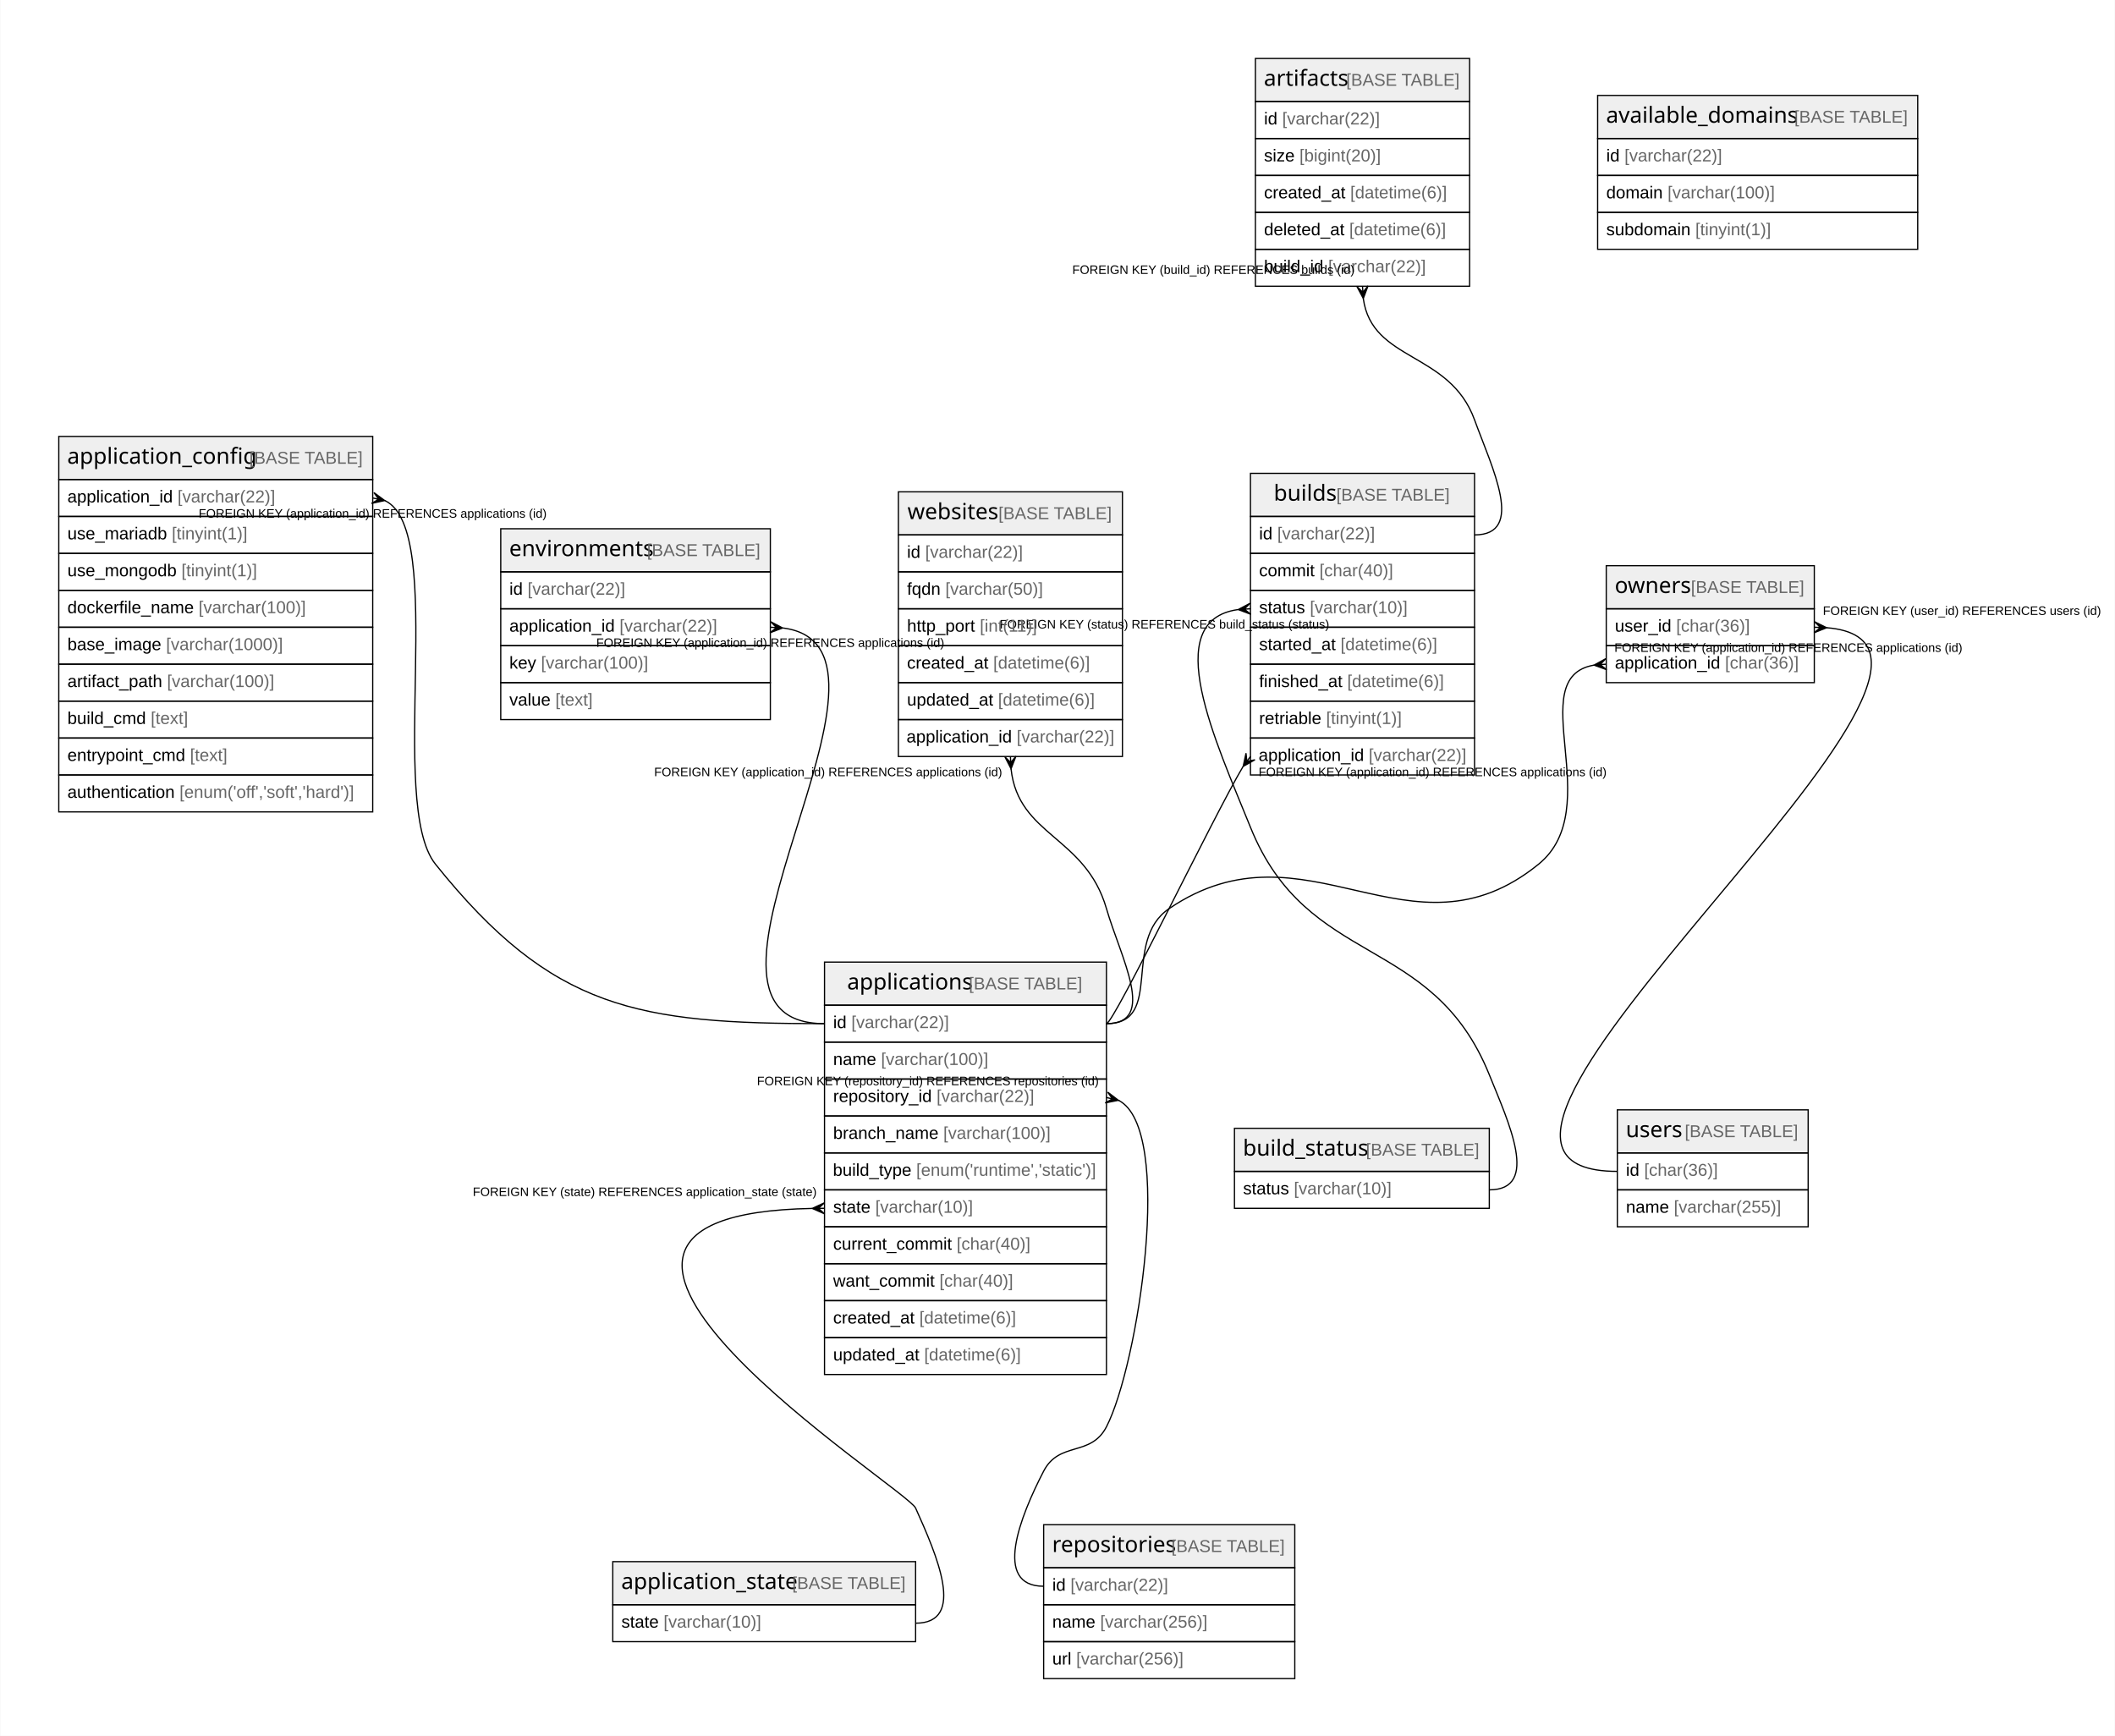
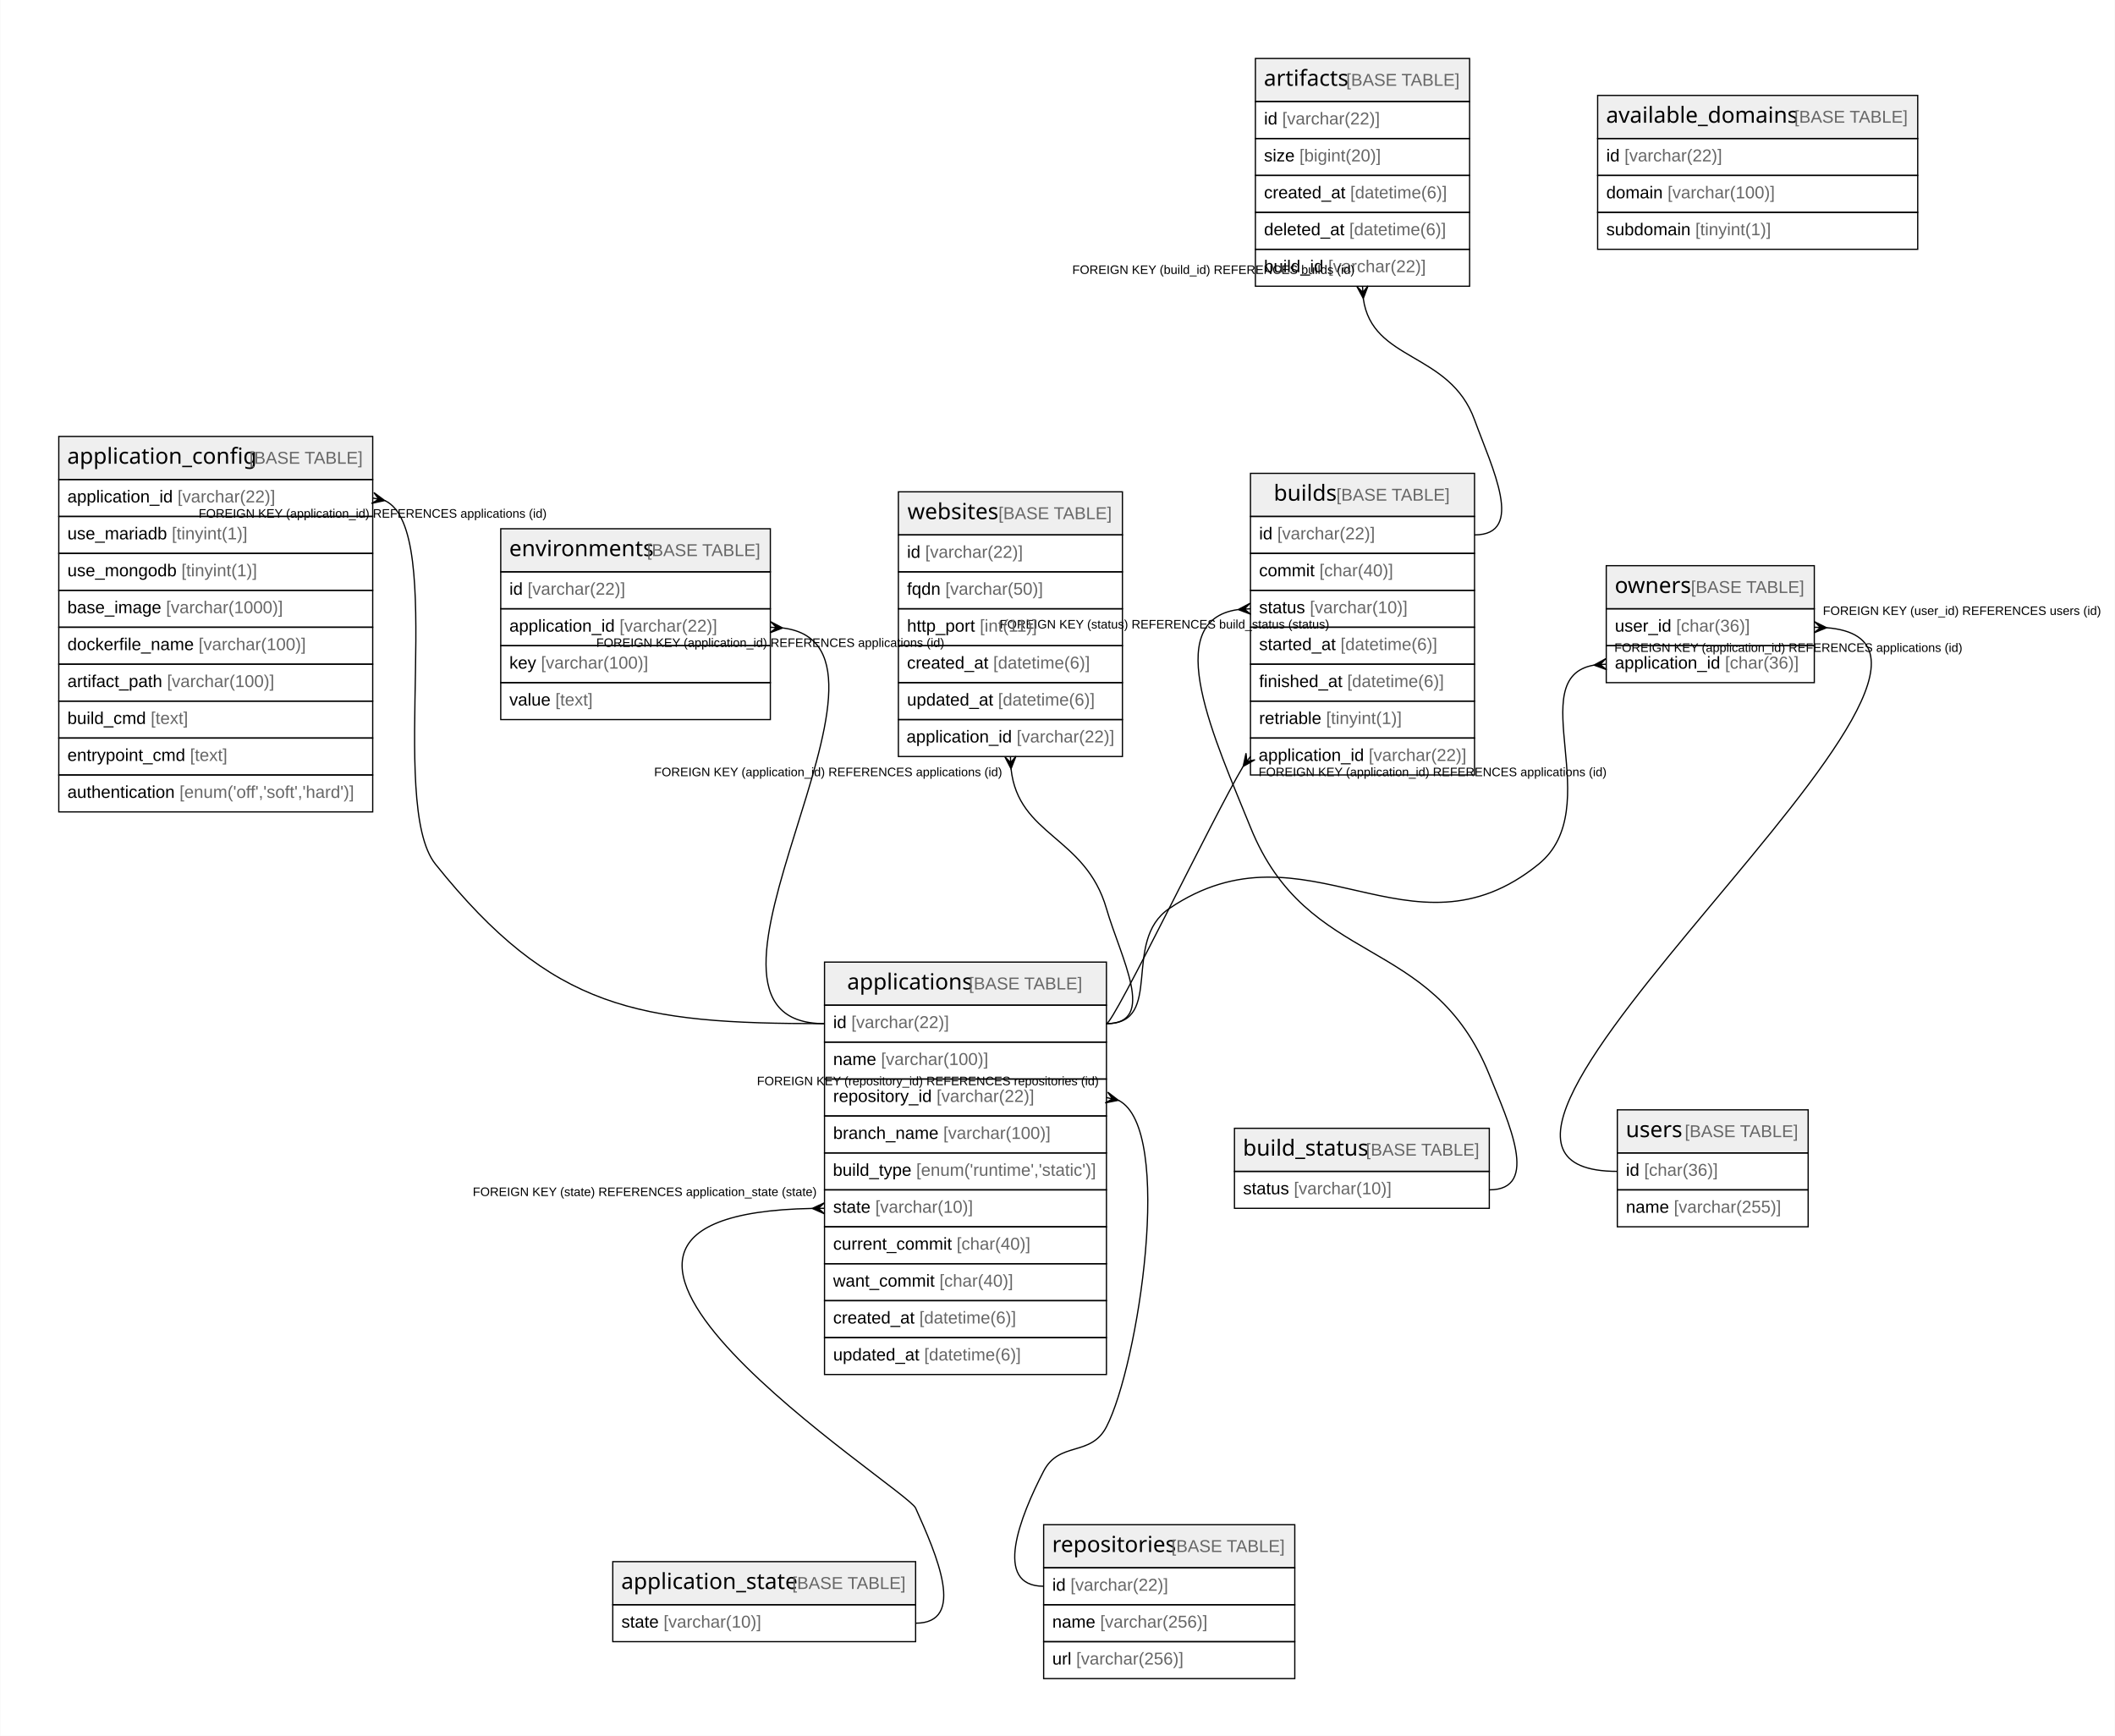
<svg xmlns="http://www.w3.org/2000/svg" width="1718pt" height="1410pt" viewBox="0.00 0.00 1717.50 1410.00">
  <g id="graph0" class="graph" transform="scale(1 1) rotate(0) translate(4 1406)">
    <polygon fill="#ffffff" stroke="transparent" points="-4,4 -4,-1406 1713.5,-1406 1713.5,4 -4,4" />
    <g id="node1" class="node">
      <polygon fill="#efefef" stroke="transparent" points="665.5,-589.5 665.5,-624.5 894.5,-624.5 894.5,-589.5 665.5,-589.5" />
      <polygon fill="none" stroke="#000000" points="665.5,-589.5 665.5,-624.5 894.5,-624.5 894.5,-589.5 665.5,-589.5" />
      <text text-anchor="start" x="683.862" y="-602.3" font-family="Arial Bold" font-size="18.00" fill="#000000">applications</text>
      <text text-anchor="start" x="778.884" y="-602.3" font-family="Arial" font-size="14.00" fill="#000000"> </text>
      <text text-anchor="start" x="782.775" y="-602.3" font-family="Arial" font-size="14.00" fill="#666666">[BASE TABLE]</text>
      <polygon fill="none" stroke="#000000" points="665.5,-559.5 665.5,-589.5 894.5,-589.5 894.5,-559.5 665.5,-559.5" />
      <text text-anchor="start" x="672.5" y="-570.9" font-family="Arial" font-size="14.00" fill="#000000">id </text>
      <text text-anchor="start" x="687.28" y="-570.9" font-family="Arial" font-size="14.00" fill="#666666">[varchar(22)]</text>
      <polygon fill="none" stroke="#000000" points="665.5,-529.5 665.5,-559.5 894.5,-559.5 894.5,-529.5 665.5,-529.5" />
      <text text-anchor="start" x="672.5" y="-540.9" font-family="Arial" font-size="14.00" fill="#000000">name </text>
      <text text-anchor="start" x="711.399" y="-540.9" font-family="Arial" font-size="14.00" fill="#666666">[varchar(100)]</text>
      <polygon fill="none" stroke="#000000" points="665.5,-499.5 665.5,-529.5 894.5,-529.5 894.5,-499.5 665.5,-499.5" />
      <text text-anchor="start" x="672.5" y="-510.9" font-family="Arial" font-size="14.00" fill="#000000">repository_id </text>
      <text text-anchor="start" x="756.511" y="-510.9" font-family="Arial" font-size="14.00" fill="#666666">[varchar(22)]</text>
      <polygon fill="none" stroke="#000000" points="665.5,-469.5 665.5,-499.5 894.5,-499.5 894.5,-469.5 665.5,-469.5" />
      <text text-anchor="start" x="672.5" y="-480.9" font-family="Arial" font-size="14.00" fill="#000000">branch_name </text>
      <text text-anchor="start" x="761.973" y="-480.9" font-family="Arial" font-size="14.00" fill="#666666">[varchar(100)]</text>
      <polygon fill="none" stroke="#000000" points="665.5,-439.5 665.5,-469.5 894.5,-469.5 894.5,-439.5 665.5,-439.5" />
      <text text-anchor="start" x="672.301" y="-450.9" font-family="Arial" font-size="14.00" fill="#000000">build_type </text>
      <text text-anchor="start" x="739.991" y="-450.9" font-family="Arial" font-size="14.00" fill="#666666">[enum('runtime','static')]</text>
      <polygon fill="none" stroke="#000000" points="665.5,-409.5 665.5,-439.5 894.5,-439.5 894.5,-409.5 665.5,-409.5" />
      <text text-anchor="start" x="672.5" y="-420.9" font-family="Arial" font-size="14.00" fill="#000000">state </text>
      <text text-anchor="start" x="706.737" y="-420.9" font-family="Arial" font-size="14.00" fill="#666666">[varchar(10)]</text>
      <polygon fill="none" stroke="#000000" points="665.5,-379.5 665.5,-409.5 894.5,-409.5 894.5,-379.5 665.5,-379.5" />
      <text text-anchor="start" x="672.5" y="-390.9" font-family="Arial" font-size="14.00" fill="#000000">current_commit </text>
      <text text-anchor="start" x="772.834" y="-390.9" font-family="Arial" font-size="14.00" fill="#666666">[char(40)]</text>
      <polygon fill="none" stroke="#000000" points="665.5,-349.5 665.5,-379.5 894.5,-379.5 894.5,-349.5 665.5,-349.5" />
      <text text-anchor="start" x="672.5" y="-360.9" font-family="Arial" font-size="14.00" fill="#000000">want_commit </text>
      <text text-anchor="start" x="758.837" y="-360.9" font-family="Arial" font-size="14.00" fill="#666666">[char(40)]</text>
      <polygon fill="none" stroke="#000000" points="665.5,-319.5 665.5,-349.5 894.5,-349.5 894.5,-319.5 665.5,-319.5" />
      <text text-anchor="start" x="672.5" y="-330.9" font-family="Arial" font-size="14.00" fill="#000000">created_at </text>
      <text text-anchor="start" x="742.528" y="-330.9" font-family="Arial" font-size="14.00" fill="#666666">[datetime(6)]</text>
      <polygon fill="none" stroke="#000000" points="665.5,-289.5 665.5,-319.5 894.5,-319.5 894.5,-289.5 665.5,-289.5" />
      <text text-anchor="start" x="672.5" y="-300.9" font-family="Arial" font-size="14.00" fill="#000000">updated_at </text>
      <text text-anchor="start" x="746.433" y="-300.9" font-family="Arial" font-size="14.00" fill="#666666">[datetime(6)]</text>
    </g>
    <g id="node3" class="node">
      <polygon fill="#efefef" stroke="transparent" points="493.5,-102.5 493.5,-137.5 739.5,-137.5 739.5,-102.5 493.5,-102.5" />
      <polygon fill="none" stroke="#000000" points="493.5,-102.5 493.5,-137.5 739.5,-137.5 739.5,-102.5 493.5,-102.5" />
      <text text-anchor="start" x="500.351" y="-115.3" font-family="Arial Bold" font-size="18.00" fill="#000000">application_state</text>
      <text text-anchor="start" x="635.396" y="-115.3" font-family="Arial" font-size="14.00" fill="#000000"> </text>
      <text text-anchor="start" x="639.286" y="-115.3" font-family="Arial" font-size="14.00" fill="#666666">[BASE TABLE]</text>
      <polygon fill="none" stroke="#000000" points="493.5,-72.5 493.5,-102.5 739.5,-102.5 739.5,-72.5 493.5,-72.5" />
      <text text-anchor="start" x="500.5" y="-83.9" font-family="Arial" font-size="14.00" fill="#000000">state </text>
      <text text-anchor="start" x="534.737" y="-83.9" font-family="Arial" font-size="14.00" fill="#666666">[varchar(10)]</text>
    </g>
    <g id="edge2" class="edge">
      <path fill="none" stroke="#000000" d="M655.394,-424.407C378.829,-419.204 732.274,-197.126 739.5,-181 756.492,-143.077 781.056,-87.5 739.5,-87.5" />
      <polygon fill="#000000" stroke="#000000" points="655.5,-424.408 665.459,-429 660.5,-424.454 665.5,-424.5 665.5,-424.5 665.5,-424.5 660.5,-424.454 665.541,-420 655.5,-424.408 655.5,-424.408" />
      <text text-anchor="start" x="379.761" y="-434.5" font-family="Arial" font-size="10.00" fill="#000000">FOREIGN KEY (state) REFERENCES application_state (state)</text>
    </g>
    <g id="node10" class="node">
      <polygon fill="#efefef" stroke="transparent" points="843.5,-132.5 843.5,-167.5 1047.5,-167.5 1047.5,-132.5 843.5,-132.5" />
      <polygon fill="none" stroke="#000000" points="843.5,-132.5 843.5,-167.5 1047.5,-167.5 1047.5,-132.5 843.5,-132.5" />
      <text text-anchor="start" x="850.37" y="-145.3" font-family="Arial Bold" font-size="18.00" fill="#000000">repositories</text>
      <text text-anchor="start" x="943.376" y="-145.3" font-family="Arial" font-size="14.00" fill="#000000"> </text>
      <text text-anchor="start" x="947.267" y="-145.3" font-family="Arial" font-size="14.00" fill="#666666">[BASE TABLE]</text>
      <polygon fill="none" stroke="#000000" points="843.5,-102.5 843.5,-132.5 1047.5,-132.5 1047.5,-102.5 843.5,-102.5" />
      <text text-anchor="start" x="850.5" y="-113.9" font-family="Arial" font-size="14.00" fill="#000000">id </text>
      <text text-anchor="start" x="865.28" y="-113.9" font-family="Arial" font-size="14.00" fill="#666666">[varchar(22)]</text>
      <polygon fill="none" stroke="#000000" points="843.5,-72.5 843.5,-102.5 1047.5,-102.5 1047.5,-72.5 843.5,-72.5" />
      <text text-anchor="start" x="850.5" y="-83.9" font-family="Arial" font-size="14.00" fill="#000000">name </text>
      <text text-anchor="start" x="889.399" y="-83.9" font-family="Arial" font-size="14.00" fill="#666666">[varchar(256)]</text>
      <polygon fill="none" stroke="#000000" points="843.5,-42.5 843.5,-72.5 1047.5,-72.5 1047.5,-42.5 843.5,-42.5" />
      <text text-anchor="start" x="850.5" y="-53.9" font-family="Arial" font-size="14.00" fill="#000000">url </text>
      <text text-anchor="start" x="869.94" y="-53.9" font-family="Arial" font-size="14.00" fill="#666666">[varchar(256)]</text>
    </g>
    <g id="edge1" class="edge">
      <path fill="none" stroke="#000000" d="M904.312,-512.222C950.075,-489.092 920.192,-296.584 894.5,-247 881.736,-222.366 856.264,-235.634 843.5,-211 824.382,-174.103 801.944,-117.5 843.5,-117.5" />
      <polygon fill="#000000" stroke="#000000" points="904.241,-512.239 893.482,-510.117 899.37,-513.369 894.5,-514.5 894.5,-514.5 894.5,-514.5 899.37,-513.369 895.518,-518.883 904.241,-512.239 904.241,-512.239" />
      <text text-anchor="start" x="610.611" y="-524.5" font-family="Arial" font-size="10.00" fill="#000000">FOREIGN KEY (repository_id) REFERENCES repositories (id)</text>
    </g>
    <g id="node2" class="node">
      <polygon fill="#efefef" stroke="transparent" points="43.5,-1016.5 43.5,-1051.5 298.5,-1051.5 298.5,-1016.5 43.5,-1016.5" />
      <polygon fill="none" stroke="#000000" points="43.5,-1016.5 43.5,-1051.5 298.5,-1051.5 298.5,-1016.5 43.5,-1016.5" />
      <text text-anchor="start" x="50.352" y="-1029.3" font-family="Arial Bold" font-size="18.00" fill="#000000">application_config</text>
      <text text-anchor="start" x="194.395" y="-1029.3" font-family="Arial" font-size="14.00" fill="#000000"> </text>
      <text text-anchor="start" x="198.285" y="-1029.3" font-family="Arial" font-size="14.00" fill="#666666">[BASE TABLE]</text>
      <polygon fill="none" stroke="#000000" points="43.5,-986.5 43.5,-1016.5 298.5,-1016.5 298.5,-986.5 43.5,-986.5" />
      <text text-anchor="start" x="50.5" y="-997.9" font-family="Arial" font-size="14.00" fill="#000000">application_id </text>
      <text text-anchor="start" x="139.968" y="-997.9" font-family="Arial" font-size="14.00" fill="#666666">[varchar(22)]</text>
      <polygon fill="none" stroke="#000000" points="43.5,-956.5 43.5,-986.5 298.5,-986.5 298.5,-956.5 43.5,-956.5" />
      <text text-anchor="start" x="50.5" y="-967.9" font-family="Arial" font-size="14.00" fill="#000000">use_mariadb </text>
      <text text-anchor="start" x="135.297" y="-967.9" font-family="Arial" font-size="14.00" fill="#666666">[tinyint(1)]</text>
      <polygon fill="none" stroke="#000000" points="43.5,-926.5 43.5,-956.5 298.5,-956.5 298.5,-926.5 43.5,-926.5" />
      <text text-anchor="start" x="50.5" y="-937.9" font-family="Arial" font-size="14.00" fill="#000000">use_mongodb </text>
      <text text-anchor="start" x="143.095" y="-937.9" font-family="Arial" font-size="14.00" fill="#666666">[tinyint(1)]</text>
      <polygon fill="none" stroke="#000000" points="43.5,-896.5 43.5,-926.5 298.5,-926.5 298.5,-896.5 43.5,-896.5" />
-       <text text-anchor="start" x="50.5" y="-907.9" font-family="Arial" font-size="14.00" fill="#000000">dockerfile_name </text>
-       <text text-anchor="start" x="157.076" y="-907.9" font-family="Arial" font-size="14.00" fill="#666666">[varchar(100)]</text>
+       <text text-anchor="start" x="50.5" y="-907.9" font-family="Arial" font-size="14.00" fill="#000000">base_image </text>
+       <text text-anchor="start" x="130.636" y="-907.9" font-family="Arial" font-size="14.00" fill="#666666">[varchar(1000)]</text>
      <polygon fill="none" stroke="#000000" points="43.5,-866.5 43.5,-896.5 298.5,-896.5 298.5,-866.5 43.5,-866.5" />
-       <text text-anchor="start" x="50.5" y="-877.9" font-family="Arial" font-size="14.00" fill="#000000">base_image </text>
-       <text text-anchor="start" x="130.636" y="-877.9" font-family="Arial" font-size="14.00" fill="#666666">[varchar(1000)]</text>
+       <text text-anchor="start" x="50.5" y="-877.9" font-family="Arial" font-size="14.00" fill="#000000">dockerfile_name </text>
+       <text text-anchor="start" x="157.076" y="-877.9" font-family="Arial" font-size="14.00" fill="#666666">[varchar(100)]</text>
      <polygon fill="none" stroke="#000000" points="43.5,-836.5 43.5,-866.5 298.5,-866.5 298.5,-836.5 43.5,-836.5" />
      <text text-anchor="start" x="50.5" y="-847.9" font-family="Arial" font-size="14.00" fill="#000000">artifact_path </text>
      <text text-anchor="start" x="131.416" y="-847.9" font-family="Arial" font-size="14.00" fill="#666666">[varchar(100)]</text>
      <polygon fill="none" stroke="#000000" points="43.5,-806.5 43.5,-836.5 298.5,-836.5 298.5,-806.5 43.5,-806.5" />
      <text text-anchor="start" x="50.5" y="-817.9" font-family="Arial" font-size="14.00" fill="#000000">build_cmd </text>
      <text text-anchor="start" x="118.177" y="-817.9" font-family="Arial" font-size="14.00" fill="#666666">[text]</text>
      <polygon fill="none" stroke="#000000" points="43.5,-776.5 43.5,-806.5 298.5,-806.5 298.5,-776.5 43.5,-776.5" />
      <text text-anchor="start" x="50.5" y="-787.9" font-family="Arial" font-size="14.00" fill="#000000">entrypoint_cmd </text>
      <text text-anchor="start" x="150.078" y="-787.9" font-family="Arial" font-size="14.00" fill="#666666">[text]</text>
      <polygon fill="none" stroke="#000000" points="43.5,-746.5 43.5,-776.5 298.5,-776.5 298.5,-746.5 43.5,-746.5" />
      <text text-anchor="start" x="50.5" y="-757.9" font-family="Arial" font-size="14.00" fill="#000000">authentication </text>
      <text text-anchor="start" x="141.536" y="-757.9" font-family="Arial" font-size="14.00" fill="#666666">[enum('off','soft','hard')]</text>
    </g>
    <g id="edge3" class="edge">
      <path fill="none" stroke="#000000" d="M308.419,-999.372C359.527,-975.261 309.836,-753.47 349.5,-704 444.444,-585.582 513.72,-574.5 665.5,-574.5" />
      <polygon fill="#000000" stroke="#000000" points="308.277,-999.402 297.556,-997.1 303.389,-1000.451 298.5,-1001.5 298.5,-1001.5 298.5,-1001.5 303.389,-1000.451 299.444,-1005.9 308.277,-999.402 308.277,-999.402" />
      <text text-anchor="start" x="157.102" y="-985.5" font-family="Arial" font-size="10.00" fill="#000000">FOREIGN KEY (application_id) REFERENCES applications (id)</text>
    </g>
    <g id="node4" class="node">
      <polygon fill="#efefef" stroke="transparent" points="1015.5,-1323.5 1015.5,-1358.5 1189.5,-1358.5 1189.5,-1323.5 1015.5,-1323.5" />
      <polygon fill="none" stroke="#000000" points="1015.5,-1323.5 1015.5,-1358.5 1189.5,-1358.5 1189.5,-1323.5 1015.5,-1323.5" />
      <text text-anchor="start" x="1022.37" y="-1336.3" font-family="Arial Bold" font-size="18.00" fill="#000000">artifacts</text>
      <text text-anchor="start" x="1085.376" y="-1336.3" font-family="Arial" font-size="14.00" fill="#000000"> </text>
      <text text-anchor="start" x="1089.266" y="-1336.3" font-family="Arial" font-size="14.00" fill="#666666">[BASE TABLE]</text>
      <polygon fill="none" stroke="#000000" points="1015.5,-1293.5 1015.5,-1323.5 1189.5,-1323.5 1189.5,-1293.5 1015.5,-1293.5" />
      <text text-anchor="start" x="1022.5" y="-1304.9" font-family="Arial" font-size="14.00" fill="#000000">id </text>
      <text text-anchor="start" x="1037.28" y="-1304.9" font-family="Arial" font-size="14.00" fill="#666666">[varchar(22)]</text>
      <polygon fill="none" stroke="#000000" points="1015.5,-1263.5 1015.5,-1293.5 1189.5,-1293.5 1189.5,-1263.5 1015.5,-1263.5" />
      <text text-anchor="start" x="1022.5" y="-1274.9" font-family="Arial" font-size="14.00" fill="#000000">size </text>
      <text text-anchor="start" x="1051.28" y="-1274.9" font-family="Arial" font-size="14.00" fill="#666666">[bigint(20)]</text>
      <polygon fill="none" stroke="#000000" points="1015.5,-1233.5 1015.5,-1263.5 1189.5,-1263.5 1189.5,-1233.5 1015.5,-1233.5" />
      <text text-anchor="start" x="1022.5" y="-1244.9" font-family="Arial" font-size="14.00" fill="#000000">created_at </text>
      <text text-anchor="start" x="1092.528" y="-1244.9" font-family="Arial" font-size="14.00" fill="#666666">[datetime(6)]</text>
      <polygon fill="none" stroke="#000000" points="1015.5,-1203.5 1015.5,-1233.5 1189.5,-1233.5 1189.5,-1203.5 1015.5,-1203.5" />
      <text text-anchor="start" x="1022.5" y="-1214.9" font-family="Arial" font-size="14.00" fill="#000000">deleted_at </text>
      <text text-anchor="start" x="1091.757" y="-1214.9" font-family="Arial" font-size="14.00" fill="#666666">[datetime(6)]</text>
      <polygon fill="none" stroke="#000000" points="1015.5,-1173.5 1015.5,-1203.5 1189.5,-1203.5 1189.5,-1173.5 1015.5,-1173.5" />
      <text text-anchor="start" x="1022.5" y="-1184.9" font-family="Arial" font-size="14.00" fill="#000000">build_id </text>
      <text text-anchor="start" x="1074.623" y="-1184.9" font-family="Arial" font-size="14.00" fill="#666666">[varchar(22)]</text>
    </g>
    <g id="node6" class="node">
      <polygon fill="#efefef" stroke="transparent" points="1011.5,-986.5 1011.5,-1021.5 1193.5,-1021.5 1193.5,-986.5 1011.5,-986.5" />
      <polygon fill="none" stroke="#000000" points="1011.5,-986.5 1011.5,-1021.5 1193.5,-1021.5 1193.5,-986.5 1011.5,-986.5" />
      <text text-anchor="start" x="1030.37" y="-999.3" font-family="Arial Bold" font-size="18.00" fill="#000000">builds</text>
      <text text-anchor="start" x="1077.377" y="-999.3" font-family="Arial" font-size="14.00" fill="#000000"> </text>
      <text text-anchor="start" x="1081.267" y="-999.3" font-family="Arial" font-size="14.00" fill="#666666">[BASE TABLE]</text>
      <polygon fill="none" stroke="#000000" points="1011.5,-956.5 1011.5,-986.5 1193.5,-986.5 1193.5,-956.5 1011.5,-956.5" />
      <text text-anchor="start" x="1018.5" y="-967.9" font-family="Arial" font-size="14.00" fill="#000000">id </text>
      <text text-anchor="start" x="1033.28" y="-967.9" font-family="Arial" font-size="14.00" fill="#666666">[varchar(22)]</text>
      <polygon fill="none" stroke="#000000" points="1011.5,-926.5 1011.5,-956.5 1193.5,-956.5 1193.5,-926.5 1011.5,-926.5" />
      <text text-anchor="start" x="1018.5" y="-937.9" font-family="Arial" font-size="14.00" fill="#000000">commit </text>
      <text text-anchor="start" x="1067.492" y="-937.9" font-family="Arial" font-size="14.00" fill="#666666">[char(40)]</text>
      <polygon fill="none" stroke="#000000" points="1011.5,-896.5 1011.5,-926.5 1193.5,-926.5 1193.5,-896.5 1011.5,-896.5" />
      <text text-anchor="start" x="1018.5" y="-907.9" font-family="Arial" font-size="14.00" fill="#000000">status </text>
      <text text-anchor="start" x="1059.737" y="-907.9" font-family="Arial" font-size="14.00" fill="#666666">[varchar(10)]</text>
      <polygon fill="none" stroke="#000000" points="1011.5,-866.5 1011.5,-896.5 1193.5,-896.5 1193.5,-866.5 1011.5,-866.5" />
      <text text-anchor="start" x="1018.5" y="-877.9" font-family="Arial" font-size="14.00" fill="#000000">started_at </text>
      <text text-anchor="start" x="1084.636" y="-877.9" font-family="Arial" font-size="14.00" fill="#666666">[datetime(6)]</text>
      <polygon fill="none" stroke="#000000" points="1011.5,-836.5 1011.5,-866.5 1193.5,-866.5 1193.5,-836.5 1011.5,-836.5" />
      <text text-anchor="start" x="1018.5" y="-847.9" font-family="Arial" font-size="14.00" fill="#000000">finished_at </text>
      <text text-anchor="start" x="1090.081" y="-847.9" font-family="Arial" font-size="14.00" fill="#666666">[datetime(6)]</text>
      <polygon fill="none" stroke="#000000" points="1011.5,-806.5 1011.5,-836.5 1193.5,-836.5 1193.5,-806.5 1011.5,-806.5" />
      <text text-anchor="start" x="1018.5" y="-817.9" font-family="Arial" font-size="14.00" fill="#000000">retriable </text>
      <text text-anchor="start" x="1072.946" y="-817.9" font-family="Arial" font-size="14.00" fill="#666666">[tinyint(1)]</text>
      <polygon fill="none" stroke="#000000" points="1011.5,-776.5 1011.5,-806.5 1193.5,-806.5 1193.5,-776.5 1011.5,-776.5" />
      <text text-anchor="start" x="1018.097" y="-787.9" font-family="Arial" font-size="14.00" fill="#000000">application_id </text>
      <text text-anchor="start" x="1107.566" y="-787.9" font-family="Arial" font-size="14.00" fill="#666666">[varchar(22)]</text>
    </g>
    <g id="edge4" class="edge">
      <path fill="none" stroke="#000000" d="M1103.147,-1163.515C1110.217,-1111.868 1173.2,-1120.794 1193.5,-1065 1207.708,-1025.949 1235.056,-971.5 1193.5,-971.5" />
      <polygon fill="#000000" stroke="#000000" points="1103.147,-1163.521 1098.009,-1173.209 1102.823,-1168.511 1102.5,-1173.5 1102.5,-1173.5 1102.5,-1173.5 1102.823,-1168.511 1106.991,-1173.791 1103.147,-1163.521 1103.147,-1163.521" />
      <text text-anchor="start" x="866.777" y="-1183.5" font-family="Arial" font-size="10.00" fill="#000000">FOREIGN KEY (build_id) REFERENCES builds (id)</text>
    </g>
    <g id="node5" class="node">
      <polygon fill="#efefef" stroke="transparent" points="1293.5,-1293.5 1293.5,-1328.5 1553.5,-1328.5 1553.5,-1293.5 1293.5,-1293.5" />
      <polygon fill="none" stroke="#000000" points="1293.5,-1293.5 1293.5,-1328.5 1553.5,-1328.5 1553.5,-1293.5 1293.5,-1293.5" />
      <text text-anchor="start" x="1300.358" y="-1306.3" font-family="Arial Bold" font-size="18.00" fill="#000000">available_domains</text>
      <text text-anchor="start" x="1449.389" y="-1306.3" font-family="Arial" font-size="14.00" fill="#000000"> </text>
      <text text-anchor="start" x="1453.279" y="-1306.3" font-family="Arial" font-size="14.00" fill="#666666">[BASE TABLE]</text>
      <polygon fill="none" stroke="#000000" points="1293.5,-1263.5 1293.5,-1293.5 1553.5,-1293.5 1553.5,-1263.5 1293.5,-1263.5" />
      <text text-anchor="start" x="1300.5" y="-1274.9" font-family="Arial" font-size="14.00" fill="#000000">id </text>
      <text text-anchor="start" x="1315.28" y="-1274.9" font-family="Arial" font-size="14.00" fill="#666666">[varchar(22)]</text>
      <polygon fill="none" stroke="#000000" points="1293.5,-1233.5 1293.5,-1263.5 1553.5,-1263.5 1553.5,-1233.5 1293.5,-1233.5" />
      <text text-anchor="start" x="1300.5" y="-1244.9" font-family="Arial" font-size="14.00" fill="#000000">domain </text>
      <text text-anchor="start" x="1350.288" y="-1244.9" font-family="Arial" font-size="14.00" fill="#666666">[varchar(100)]</text>
      <polygon fill="none" stroke="#000000" points="1293.5,-1203.5 1293.5,-1233.5 1553.5,-1233.5 1553.5,-1203.5 1293.5,-1203.5" />
      <text text-anchor="start" x="1300.5" y="-1214.9" font-family="Arial" font-size="14.00" fill="#000000">subdomain </text>
      <text text-anchor="start" x="1372.853" y="-1214.9" font-family="Arial" font-size="14.00" fill="#666666">[tinyint(1)]</text>
    </g>
    <g id="edge5" class="edge">
      <path fill="none" stroke="#000000" d="M1005.429,-783.258C981.765,-743.621 900.546,-574.5 894.5,-574.5" />
      <polygon fill="#000000" stroke="#000000" points="1005.569,-783.448 1007.877,-794.169 1008.535,-787.474 1011.5,-791.5 1011.5,-791.5 1011.5,-791.5 1008.535,-787.474 1015.123,-788.831 1005.569,-783.448 1005.569,-783.448" />
      <text text-anchor="start" x="1018.102" y="-775.5" font-family="Arial" font-size="10.00" fill="#000000">FOREIGN KEY (application_id) REFERENCES applications (id)</text>
    </g>
    <g id="node7" class="node">
      <polygon fill="#efefef" stroke="transparent" points="998.5,-454.5 998.5,-489.5 1205.5,-489.5 1205.5,-454.5 998.5,-454.5" />
      <polygon fill="none" stroke="#000000" points="998.5,-454.5 998.5,-489.5 1205.5,-489.5 1205.5,-454.5 998.5,-454.5" />
      <text text-anchor="start" x="1005.358" y="-467.3" font-family="Arial Bold" font-size="18.00" fill="#000000">build_status</text>
      <text text-anchor="start" x="1101.388" y="-467.3" font-family="Arial" font-size="14.00" fill="#000000"> </text>
      <text text-anchor="start" x="1105.279" y="-467.3" font-family="Arial" font-size="14.00" fill="#666666">[BASE TABLE]</text>
      <polygon fill="none" stroke="#000000" points="998.5,-424.5 998.5,-454.5 1205.5,-454.5 1205.5,-424.5 998.5,-424.5" />
      <text text-anchor="start" x="1005.5" y="-435.9" font-family="Arial" font-size="14.00" fill="#000000">status </text>
      <text text-anchor="start" x="1046.737" y="-435.9" font-family="Arial" font-size="14.00" fill="#666666">[varchar(10)]</text>
    </g>
    <g id="edge6" class="edge">
      <path fill="none" stroke="#000000" d="M1001.236,-910.826C937.194,-901.786 983.342,-803.72 1011.5,-734 1057.994,-618.878 1159.006,-648.122 1205.5,-533 1221.062,-494.468 1247.056,-439.5 1205.5,-439.5" />
      <polygon fill="#000000" stroke="#000000" points="1001.521,-910.845 1011.205,-915.99 1006.511,-911.172 1011.5,-911.5 1011.5,-911.5 1011.5,-911.5 1006.511,-911.172 1011.795,-907.01 1001.521,-910.845 1001.521,-910.845" />
      <text text-anchor="start" x="807.848" y="-895.5" font-family="Arial" font-size="10.00" fill="#000000">FOREIGN KEY (status) REFERENCES build_status (status)</text>
    </g>
    <g id="node8" class="node">
      <polygon fill="#efefef" stroke="transparent" points="402.5,-941.5 402.5,-976.5 621.5,-976.5 621.5,-941.5 402.5,-941.5" />
      <polygon fill="none" stroke="#000000" points="402.5,-941.5 402.5,-976.5 621.5,-976.5 621.5,-941.5 402.5,-941.5" />
      <text text-anchor="start" x="409.364" y="-954.3" font-family="Arial Bold" font-size="18.00" fill="#000000">environments</text>
      <text text-anchor="start" x="517.382" y="-954.3" font-family="Arial" font-size="14.00" fill="#000000"> </text>
      <text text-anchor="start" x="521.273" y="-954.3" font-family="Arial" font-size="14.00" fill="#666666">[BASE TABLE]</text>
      <polygon fill="none" stroke="#000000" points="402.5,-911.5 402.5,-941.5 621.5,-941.5 621.5,-911.5 402.5,-911.5" />
      <text text-anchor="start" x="409.5" y="-922.9" font-family="Arial" font-size="14.00" fill="#000000">id </text>
      <text text-anchor="start" x="424.28" y="-922.9" font-family="Arial" font-size="14.00" fill="#666666">[varchar(22)]</text>
      <polygon fill="none" stroke="#000000" points="402.5,-881.5 402.5,-911.5 621.5,-911.5 621.5,-881.5 402.5,-881.5" />
      <text text-anchor="start" x="409.5" y="-892.9" font-family="Arial" font-size="14.00" fill="#000000">application_id </text>
      <text text-anchor="start" x="498.968" y="-892.9" font-family="Arial" font-size="14.00" fill="#666666">[varchar(22)]</text>
      <polygon fill="none" stroke="#000000" points="402.5,-851.5 402.5,-881.5 621.5,-881.5 621.5,-851.5 402.5,-851.5" />
      <text text-anchor="start" x="409.5" y="-862.9" font-family="Arial" font-size="14.00" fill="#000000">key </text>
      <text text-anchor="start" x="435.173" y="-862.9" font-family="Arial" font-size="14.00" fill="#666666">[varchar(100)]</text>
      <polygon fill="none" stroke="#000000" points="402.5,-821.5 402.5,-851.5 621.5,-851.5 621.5,-821.5 402.5,-821.5" />
      <text text-anchor="start" x="409.5" y="-832.9" font-family="Arial" font-size="14.00" fill="#000000">value </text>
      <text text-anchor="start" x="446.845" y="-832.9" font-family="Arial" font-size="14.00" fill="#666666">[text]</text>
    </g>
    <g id="edge7" class="edge">
      <path fill="none" stroke="#000000" d="M631.762,-895.888C753.757,-880.356 524.726,-574.5 665.5,-574.5" />
      <polygon fill="#000000" stroke="#000000" points="631.482,-895.904 621.232,-892.008 626.491,-896.202 621.5,-896.5 621.5,-896.5 621.5,-896.5 626.491,-896.202 621.768,-900.992 631.482,-895.904 631.482,-895.904" />
      <text text-anchor="start" x="480.102" y="-880.5" font-family="Arial" font-size="10.00" fill="#000000">FOREIGN KEY (application_id) REFERENCES applications (id)</text>
    </g>
    <g id="node9" class="node">
      <polygon fill="#efefef" stroke="transparent" points="1300.5,-911.5 1300.5,-946.5 1469.5,-946.5 1469.5,-911.5 1300.5,-911.5" />
      <polygon fill="none" stroke="#000000" points="1300.5,-911.5 1300.5,-946.5 1469.5,-946.5 1469.5,-911.5 1300.5,-911.5" />
      <text text-anchor="start" x="1307.371" y="-924.3" font-family="Arial Bold" font-size="18.00" fill="#000000">owners</text>
      <text text-anchor="start" x="1365.376" y="-924.3" font-family="Arial" font-size="14.00" fill="#000000"> </text>
      <text text-anchor="start" x="1369.266" y="-924.3" font-family="Arial" font-size="14.00" fill="#666666">[BASE TABLE]</text>
      <polygon fill="none" stroke="#000000" points="1300.5,-881.5 1300.5,-911.5 1469.5,-911.5 1469.5,-881.5 1300.5,-881.5" />
      <text text-anchor="start" x="1307.5" y="-892.9" font-family="Arial" font-size="14.00" fill="#000000">user_id </text>
      <text text-anchor="start" x="1357.288" y="-892.9" font-family="Arial" font-size="14.00" fill="#666666">[char(36)]</text>
      <polygon fill="none" stroke="#000000" points="1300.5,-851.5 1300.5,-881.5 1469.5,-881.5 1469.5,-851.5 1300.5,-851.5" />
      <text text-anchor="start" x="1307.5" y="-862.9" font-family="Arial" font-size="14.00" fill="#000000">application_id </text>
      <text text-anchor="start" x="1396.968" y="-862.9" font-family="Arial" font-size="14.00" fill="#666666">[char(36)]</text>
    </g>
    <g id="edge8" class="edge">
      <path fill="none" stroke="#000000" d="M1290.417,-865.702C1231.776,-855.482 1301.804,-749.711 1245.5,-704 1141.243,-619.358 1056.679,-743.319 945.5,-668 906.311,-641.451 941.835,-574.5 894.5,-574.5" />
      <polygon fill="#000000" stroke="#000000" points="1290.531,-865.711 1300.145,-870.986 1295.516,-866.106 1300.5,-866.5 1300.5,-866.5 1300.5,-866.5 1295.516,-866.106 1300.855,-862.014 1290.531,-865.711 1290.531,-865.711" />
      <text text-anchor="start" x="1307.102" y="-876.5" font-family="Arial" font-size="10.00" fill="#000000">FOREIGN KEY (application_id) REFERENCES applications (id)</text>
    </g>
    <g id="node11" class="node">
      <polygon fill="#efefef" stroke="transparent" points="1309.5,-469.5 1309.5,-504.5 1464.5,-504.5 1464.5,-469.5 1309.5,-469.5" />
      <polygon fill="none" stroke="#000000" points="1309.5,-469.5 1309.5,-504.5 1464.5,-504.5 1464.5,-469.5 1309.5,-469.5" />
      <text text-anchor="start" x="1316.371" y="-482.3" font-family="Arial Bold" font-size="18.00" fill="#000000">users</text>
      <text text-anchor="start" x="1360.375" y="-482.3" font-family="Arial" font-size="14.00" fill="#000000"> </text>
      <text text-anchor="start" x="1364.266" y="-482.3" font-family="Arial" font-size="14.00" fill="#666666">[BASE TABLE]</text>
      <polygon fill="none" stroke="#000000" points="1309.5,-439.5 1309.5,-469.5 1464.5,-469.5 1464.5,-439.5 1309.5,-439.5" />
      <text text-anchor="start" x="1316.5" y="-450.9" font-family="Arial" font-size="14.00" fill="#000000">id </text>
      <text text-anchor="start" x="1331.28" y="-450.9" font-family="Arial" font-size="14.00" fill="#666666">[char(36)]</text>
      <polygon fill="none" stroke="#000000" points="1309.5,-409.5 1309.5,-439.5 1464.5,-439.5 1464.5,-409.5 1309.5,-409.5" />
      <text text-anchor="start" x="1316.5" y="-420.9" font-family="Arial" font-size="14.00" fill="#000000">name </text>
      <text text-anchor="start" x="1355.399" y="-420.9" font-family="Arial" font-size="14.00" fill="#666666">[varchar(255)]</text>
    </g>
    <g id="edge9" class="edge">
      <path fill="none" stroke="#000000" d="M1479.53,-896.117C1658.899,-881.522 1104.151,-454.5 1309.5,-454.5" />
      <polygon fill="#000000" stroke="#000000" points="1479.493,-896.119 1469.328,-892.003 1474.496,-896.309 1469.5,-896.5 1469.5,-896.5 1469.5,-896.5 1474.496,-896.309 1469.672,-900.997 1479.493,-896.119 1479.493,-896.119" />
      <text text-anchor="start" x="1476.445" y="-906.5" font-family="Arial" font-size="10.00" fill="#000000">FOREIGN KEY (user_id) REFERENCES users (id)</text>
    </g>
    <g id="node12" class="node">
      <polygon fill="#efefef" stroke="transparent" points="725.5,-971.5 725.5,-1006.5 907.5,-1006.5 907.5,-971.5 725.5,-971.5" />
      <polygon fill="none" stroke="#000000" points="725.5,-971.5 725.5,-1006.5 907.5,-1006.5 907.5,-971.5 725.5,-971.5" />
      <text text-anchor="start" x="732.869" y="-984.3" font-family="Arial Bold" font-size="18.00" fill="#000000">websites</text>
      <text text-anchor="start" x="802.878" y="-984.3" font-family="Arial" font-size="14.00" fill="#000000"> </text>
      <text text-anchor="start" x="806.768" y="-984.3" font-family="Arial" font-size="14.00" fill="#666666">[BASE TABLE]</text>
      <polygon fill="none" stroke="#000000" points="725.5,-941.5 725.5,-971.5 907.5,-971.5 907.5,-941.5 725.5,-941.5" />
      <text text-anchor="start" x="732.5" y="-952.9" font-family="Arial" font-size="14.00" fill="#000000">id </text>
      <text text-anchor="start" x="747.28" y="-952.9" font-family="Arial" font-size="14.00" fill="#666666">[varchar(22)]</text>
      <polygon fill="none" stroke="#000000" points="725.5,-911.5 725.5,-941.5 907.5,-941.5 907.5,-911.5 725.5,-911.5" />
      <text text-anchor="start" x="732.5" y="-922.9" font-family="Arial" font-size="14.00" fill="#000000">fqdn </text>
      <text text-anchor="start" x="763.629" y="-922.9" font-family="Arial" font-size="14.00" fill="#666666">[varchar(50)]</text>
      <polygon fill="none" stroke="#000000" points="725.5,-881.5 725.5,-911.5 907.5,-911.5 907.5,-881.5 725.5,-881.5" />
      <text text-anchor="start" x="732.5" y="-892.9" font-family="Arial" font-size="14.00" fill="#000000">http_port </text>
      <text text-anchor="start" x="791.636" y="-892.9" font-family="Arial" font-size="14.00" fill="#666666">[int(11)]</text>
      <polygon fill="none" stroke="#000000" points="725.5,-851.5 725.5,-881.5 907.5,-881.5 907.5,-851.5 725.5,-851.5" />
      <text text-anchor="start" x="732.5" y="-862.9" font-family="Arial" font-size="14.00" fill="#000000">created_at </text>
      <text text-anchor="start" x="802.528" y="-862.9" font-family="Arial" font-size="14.00" fill="#666666">[datetime(6)]</text>
      <polygon fill="none" stroke="#000000" points="725.5,-821.5 725.5,-851.5 907.5,-851.5 907.5,-821.5 725.5,-821.5" />
      <text text-anchor="start" x="732.5" y="-832.9" font-family="Arial" font-size="14.00" fill="#000000">updated_at </text>
      <text text-anchor="start" x="806.433" y="-832.9" font-family="Arial" font-size="14.00" fill="#666666">[datetime(6)]</text>
      <polygon fill="none" stroke="#000000" points="725.5,-791.5 725.5,-821.5 907.5,-821.5 907.5,-791.5 725.5,-791.5" />
      <text text-anchor="start" x="732.097" y="-802.9" font-family="Arial" font-size="14.00" fill="#000000">application_id </text>
      <text text-anchor="start" x="821.566" y="-802.9" font-family="Arial" font-size="14.00" fill="#666666">[varchar(22)]</text>
    </g>
    <g id="edge10" class="edge">
      <path fill="none" stroke="#000000" d="M817.021,-781.443C822.932,-726.796 877.442,-726.951 894.5,-668 906.05,-628.082 936.056,-574.5 894.5,-574.5" />
      <polygon fill="#000000" stroke="#000000" points="817.018,-781.513 812.006,-791.267 816.759,-786.507 816.5,-791.5 816.5,-791.5 816.5,-791.5 816.759,-786.507 820.994,-791.733 817.018,-781.513 817.018,-781.513" />
      <text text-anchor="start" x="527.102" y="-775.5" font-family="Arial" font-size="10.00" fill="#000000">FOREIGN KEY (application_id) REFERENCES applications (id)</text>
    </g>
  </g>
</svg>
